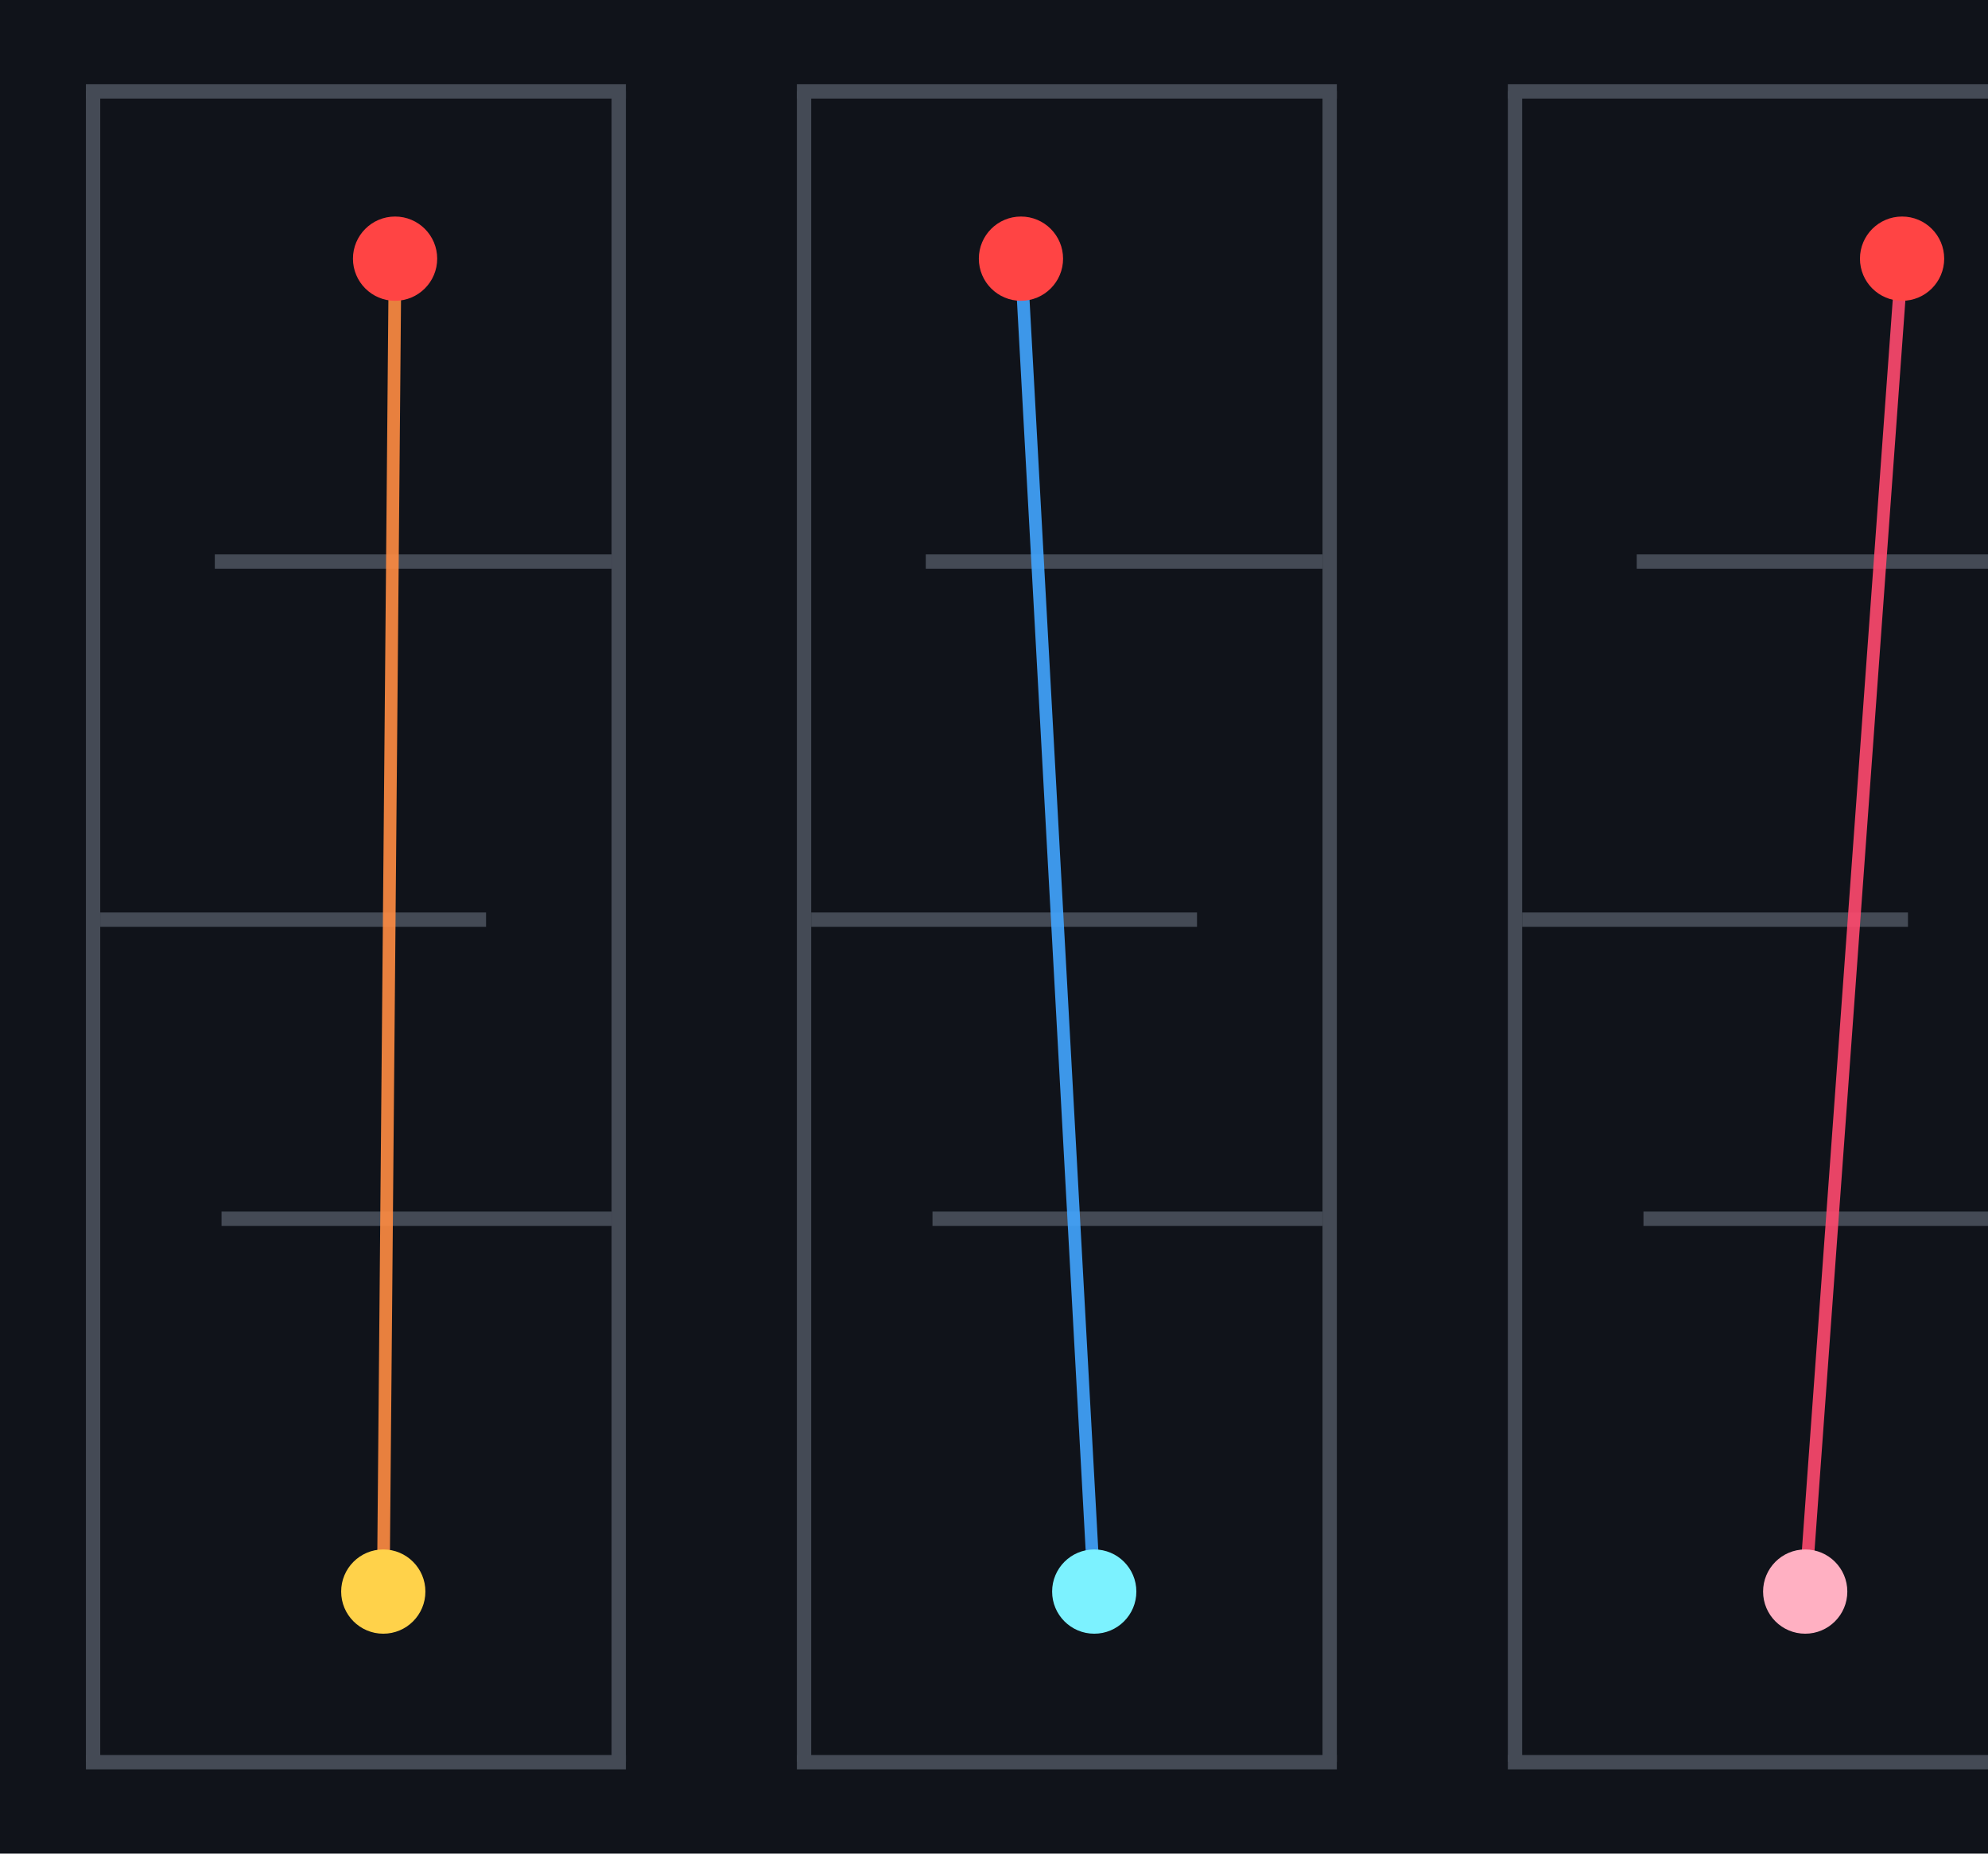
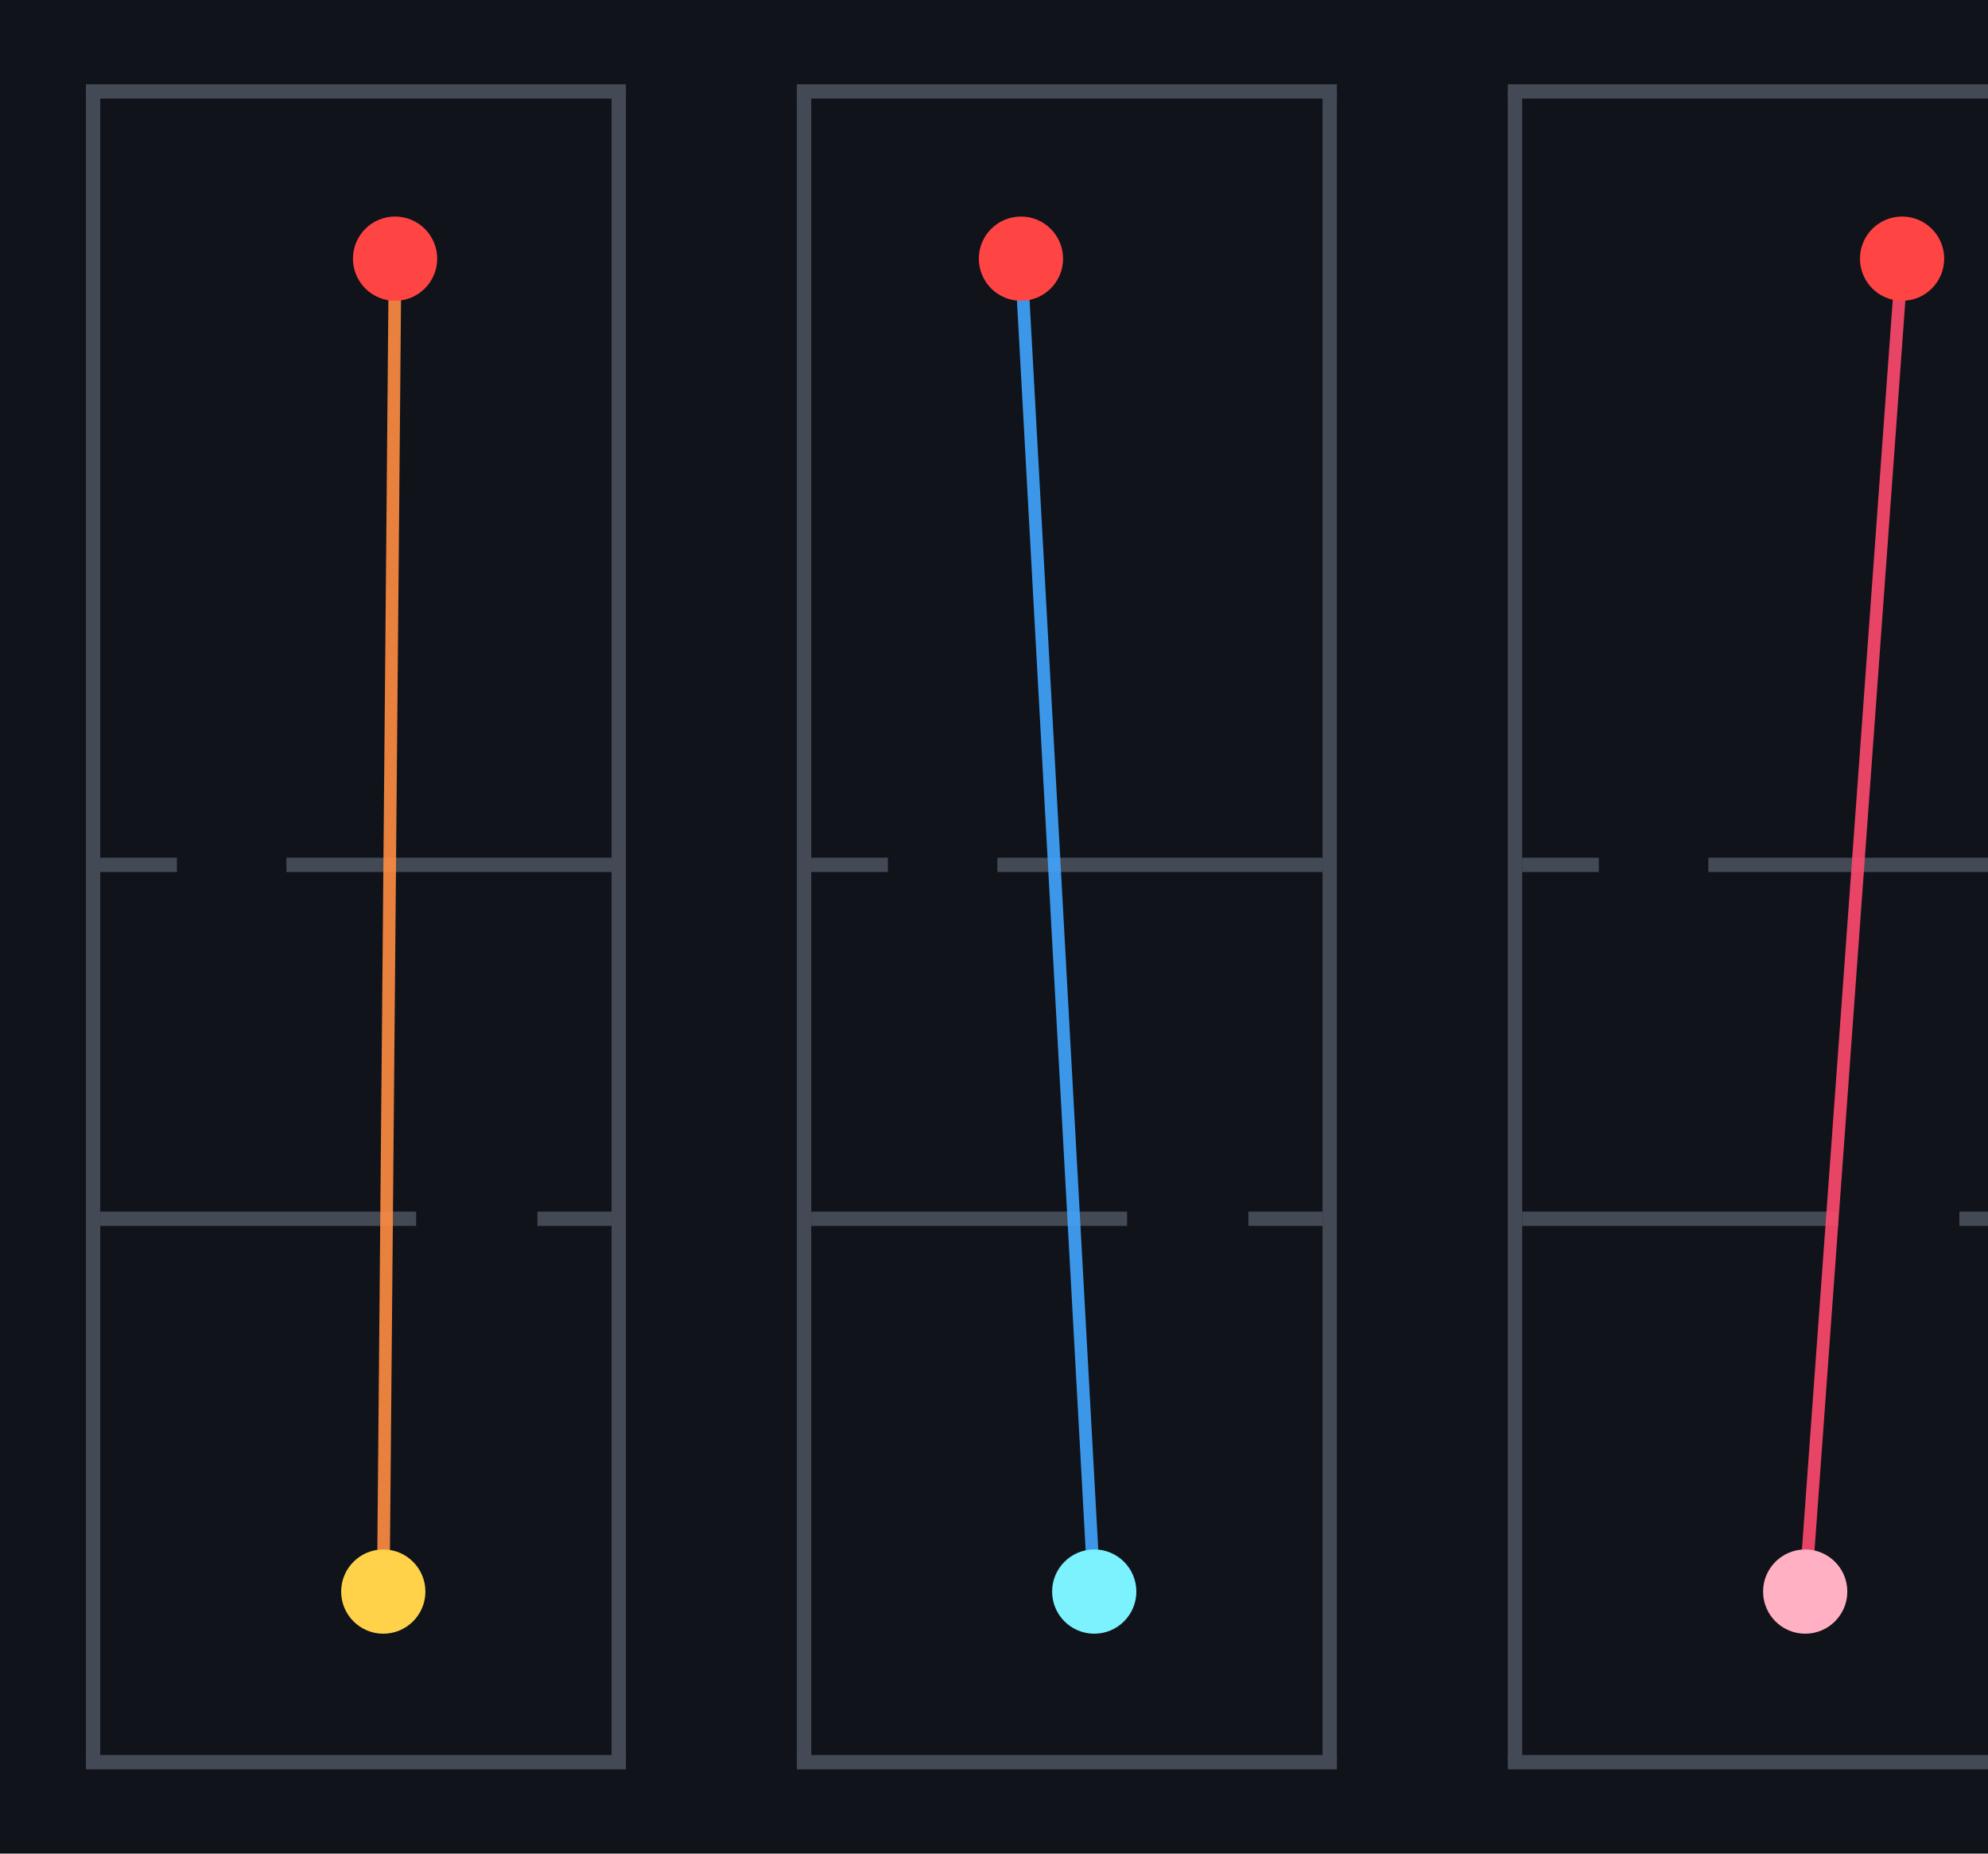
<svg xmlns="http://www.w3.org/2000/svg" width="236" height="220" viewBox="0 0 236 220">
  <rect x="0" y="0" width="236" height="220" fill="#10131a" />
  <rect x="10.2" y="208.3" width="64.1" height="1.7" fill="#444a55" />
  <rect x="10.2" y="10" width="64.1" height="1.7" fill="#444a55" />
  <rect x="10.2" y="10.8" width="1.7" height="198.3" fill="#444a55" />
  <rect x="72.6" y="10.8" width="1.7" height="198.3" fill="#444a55" />
-   <rect x="26.3" y="143.8" width="46.3" height="1.7" fill="#444a55" />
-   <rect x="11.9" y="108.3" width="45.8" height="1.7" fill="#444a55" />
-   <rect x="25.5" y="65.8" width="47.1" height="1.7" fill="#444a55" />
+   <rect x="11.9" y="143.8" width="37.5" height="1.7" fill="#444a55" />
+   <rect x="63.8" y="143.8" width="8.8" height="1.7" fill="#444a55" />
+   <rect x="34" y="101.8" width="38.6" height="1.7" fill="#444a55" />
+   <rect x="11.9" y="101.8" width="9.1" height="1.7" fill="#444a55" />
  <polyline points="45.5,188.9 46.9,30.7" fill="none" stroke="#ff8c42" stroke-width="1.5" stroke-opacity="0.9" />
  <circle cx="45.5" cy="188.9" r="5" fill="#ffd24a" />
  <circle cx="46.9" cy="30.7" r="5" fill="#ff4444" />
  <rect x="94.6" y="208.3" width="64.1" height="1.7" fill="#444a55" />
  <rect x="94.6" y="10" width="64.1" height="1.7" fill="#444a55" />
  <rect x="94.6" y="10.8" width="1.7" height="198.3" fill="#444a55" />
  <rect x="157" y="10.8" width="1.7" height="198.3" fill="#444a55" />
-   <rect x="110.7" y="143.8" width="46.3" height="1.7" fill="#444a55" />
-   <rect x="96.3" y="108.3" width="45.8" height="1.7" fill="#444a55" />
-   <rect x="109.9" y="65.8" width="47.1" height="1.7" fill="#444a55" />
+   <rect x="96.3" y="143.8" width="37.5" height="1.7" fill="#444a55" />
+   <rect x="148.2" y="143.8" width="8.8" height="1.7" fill="#444a55" />
+   <rect x="118.4" y="101.8" width="38.6" height="1.7" fill="#444a55" />
+   <rect x="96.3" y="101.8" width="9.1" height="1.7" fill="#444a55" />
  <polyline points="129.9,188.9 121.2,30.7" fill="none" stroke="#42a5ff" stroke-width="1.5" stroke-opacity="0.9" />
  <circle cx="129.9" cy="188.9" r="5" fill="#7cf2ff" />
  <circle cx="121.2" cy="30.7" r="5" fill="#ff4444" />
  <rect x="179" y="208.3" width="64.1" height="1.7" fill="#444a55" />
  <rect x="179" y="10" width="64.1" height="1.7" fill="#444a55" />
  <rect x="179" y="10.8" width="1.7" height="198.3" fill="#444a55" />
  <rect x="241.4" y="10.8" width="1.7" height="198.3" fill="#444a55" />
-   <rect x="195.1" y="143.8" width="46.3" height="1.7" fill="#444a55" />
-   <rect x="180.7" y="108.3" width="45.8" height="1.7" fill="#444a55" />
-   <rect x="194.3" y="65.8" width="47.1" height="1.7" fill="#444a55" />
+   <rect x="180.7" y="143.8" width="37.5" height="1.7" fill="#444a55" />
+   <rect x="232.6" y="143.8" width="8.8" height="1.7" fill="#444a55" />
+   <rect x="202.8" y="101.8" width="38.6" height="1.7" fill="#444a55" />
+   <rect x="180.7" y="101.8" width="9.1" height="1.7" fill="#444a55" />
  <polyline points="214.3,188.9 225.8,30.7" fill="none" stroke="#ff4a6e" stroke-width="1.5" stroke-opacity="0.9" />
  <circle cx="214.3" cy="188.9" r="5" fill="#ffb0c2" />
  <circle cx="225.8" cy="30.7" r="5" fill="#ff4444" />
</svg>
